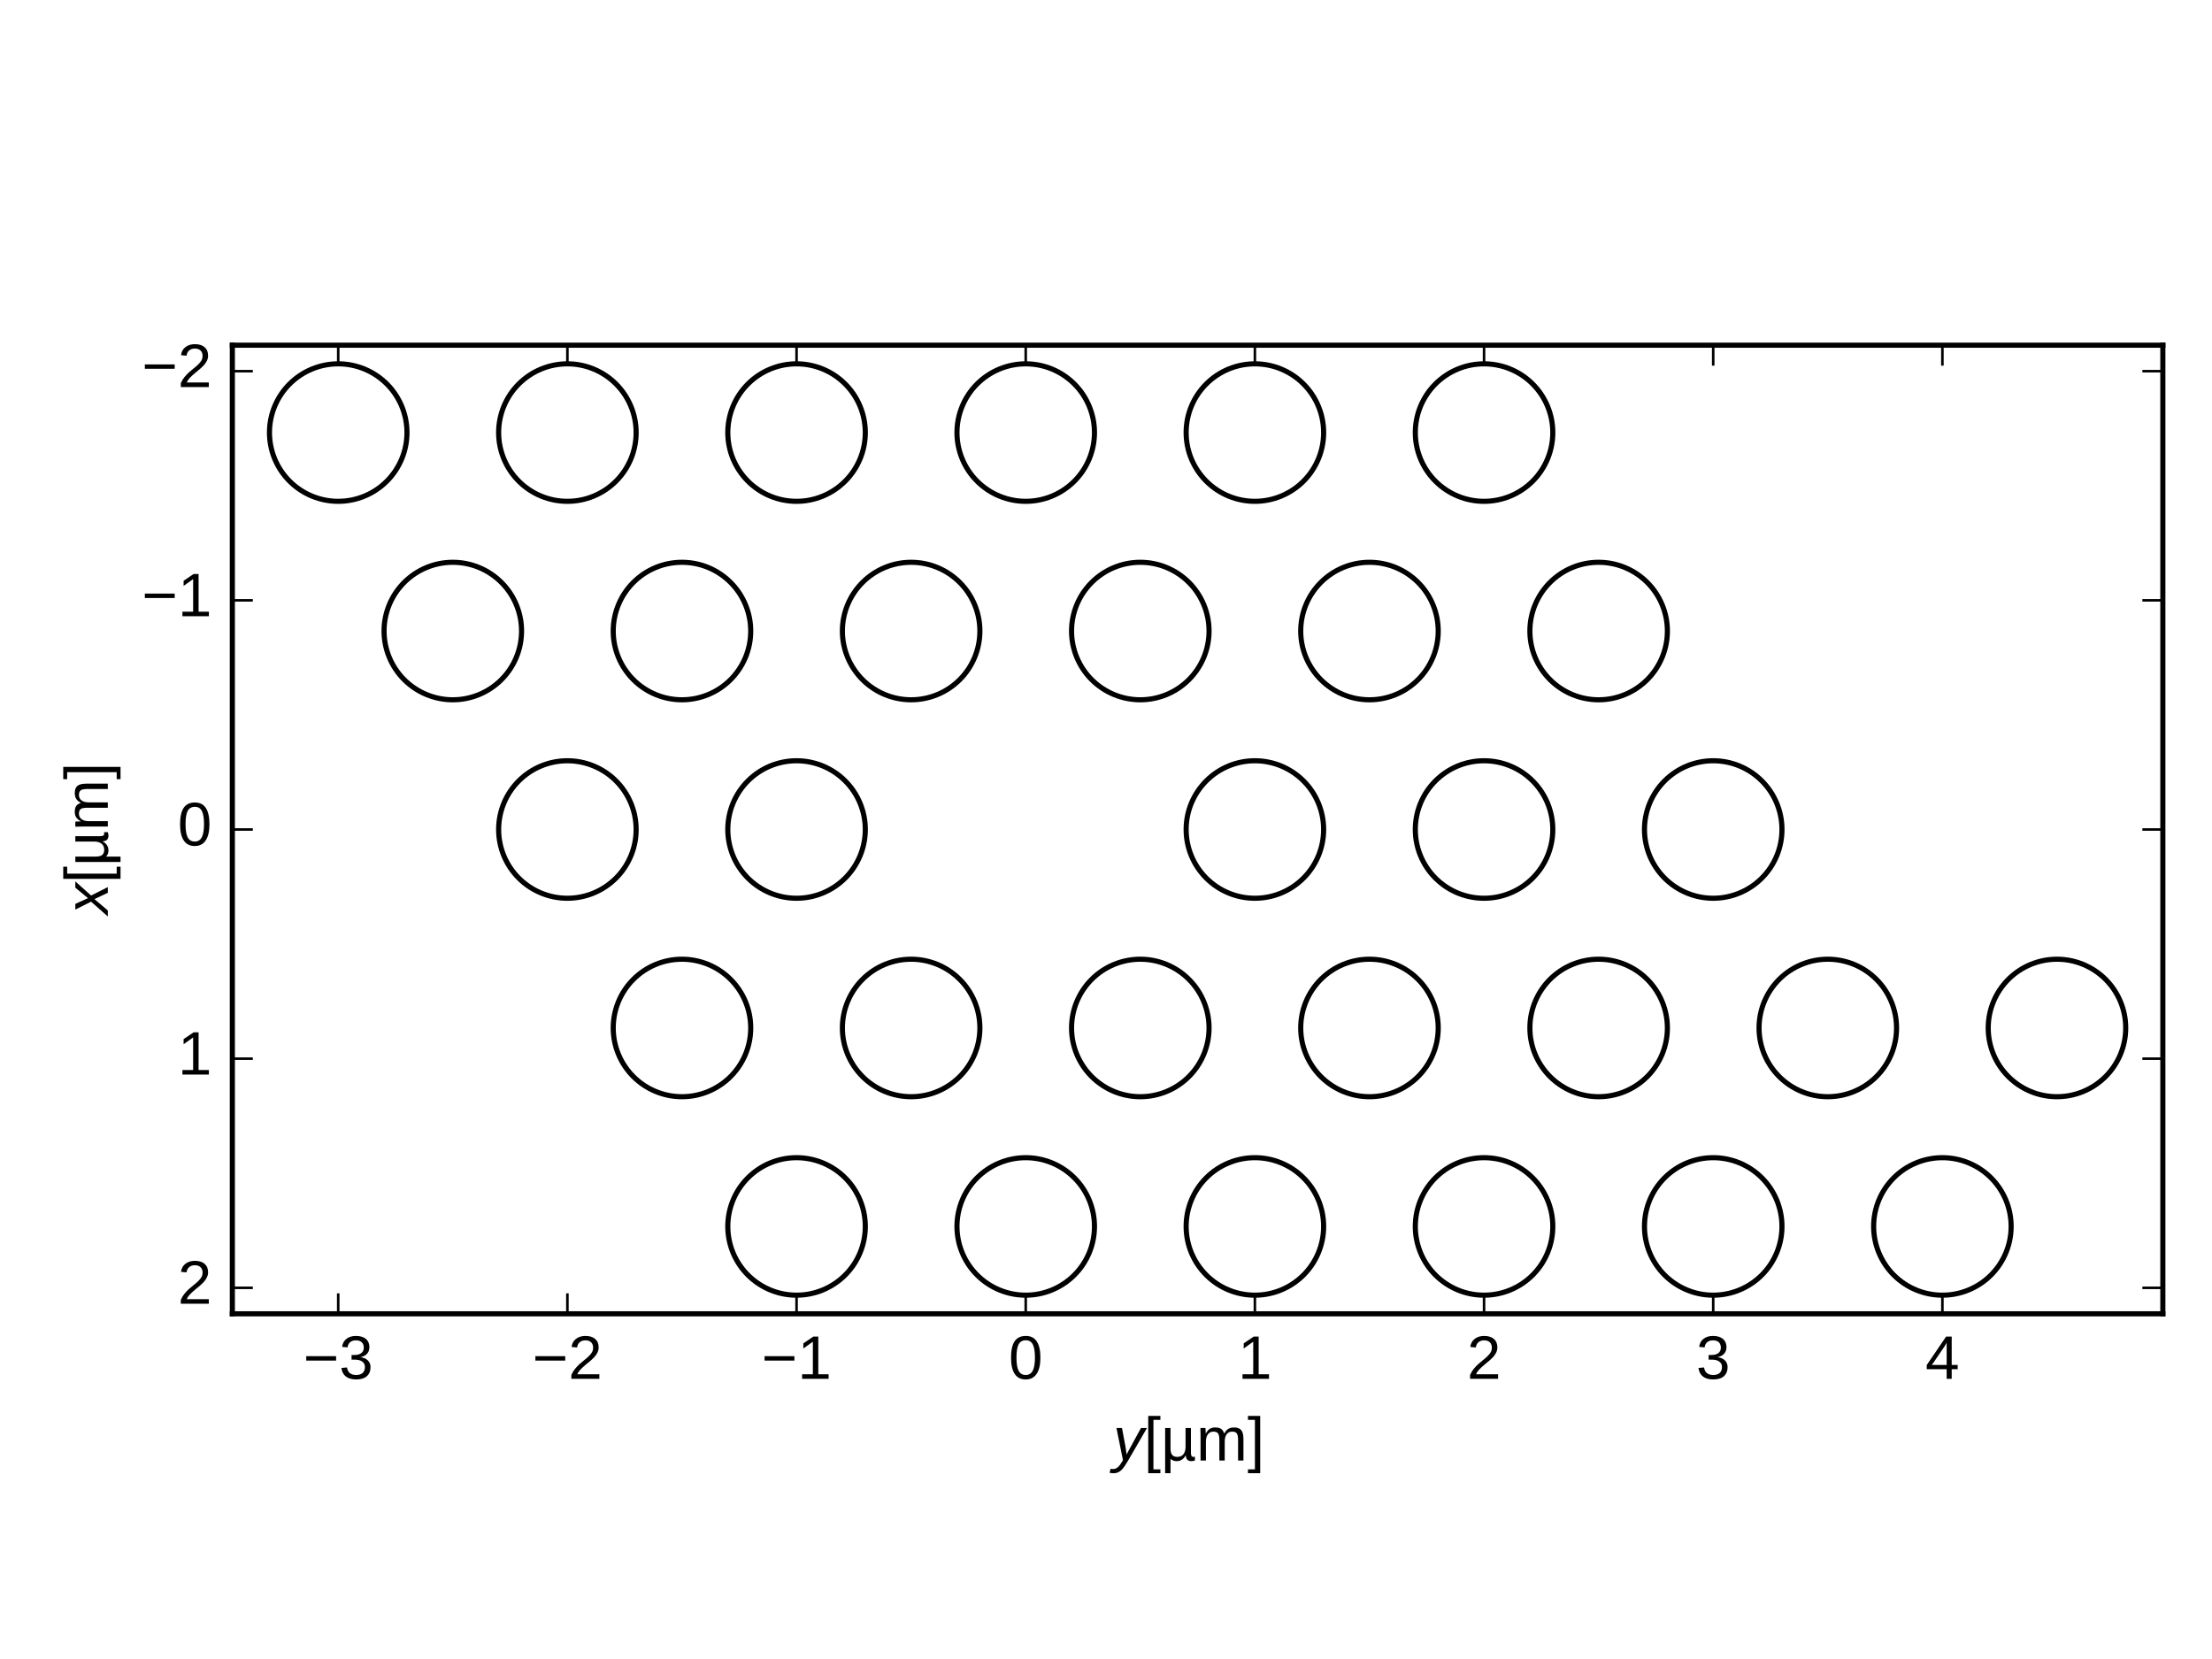
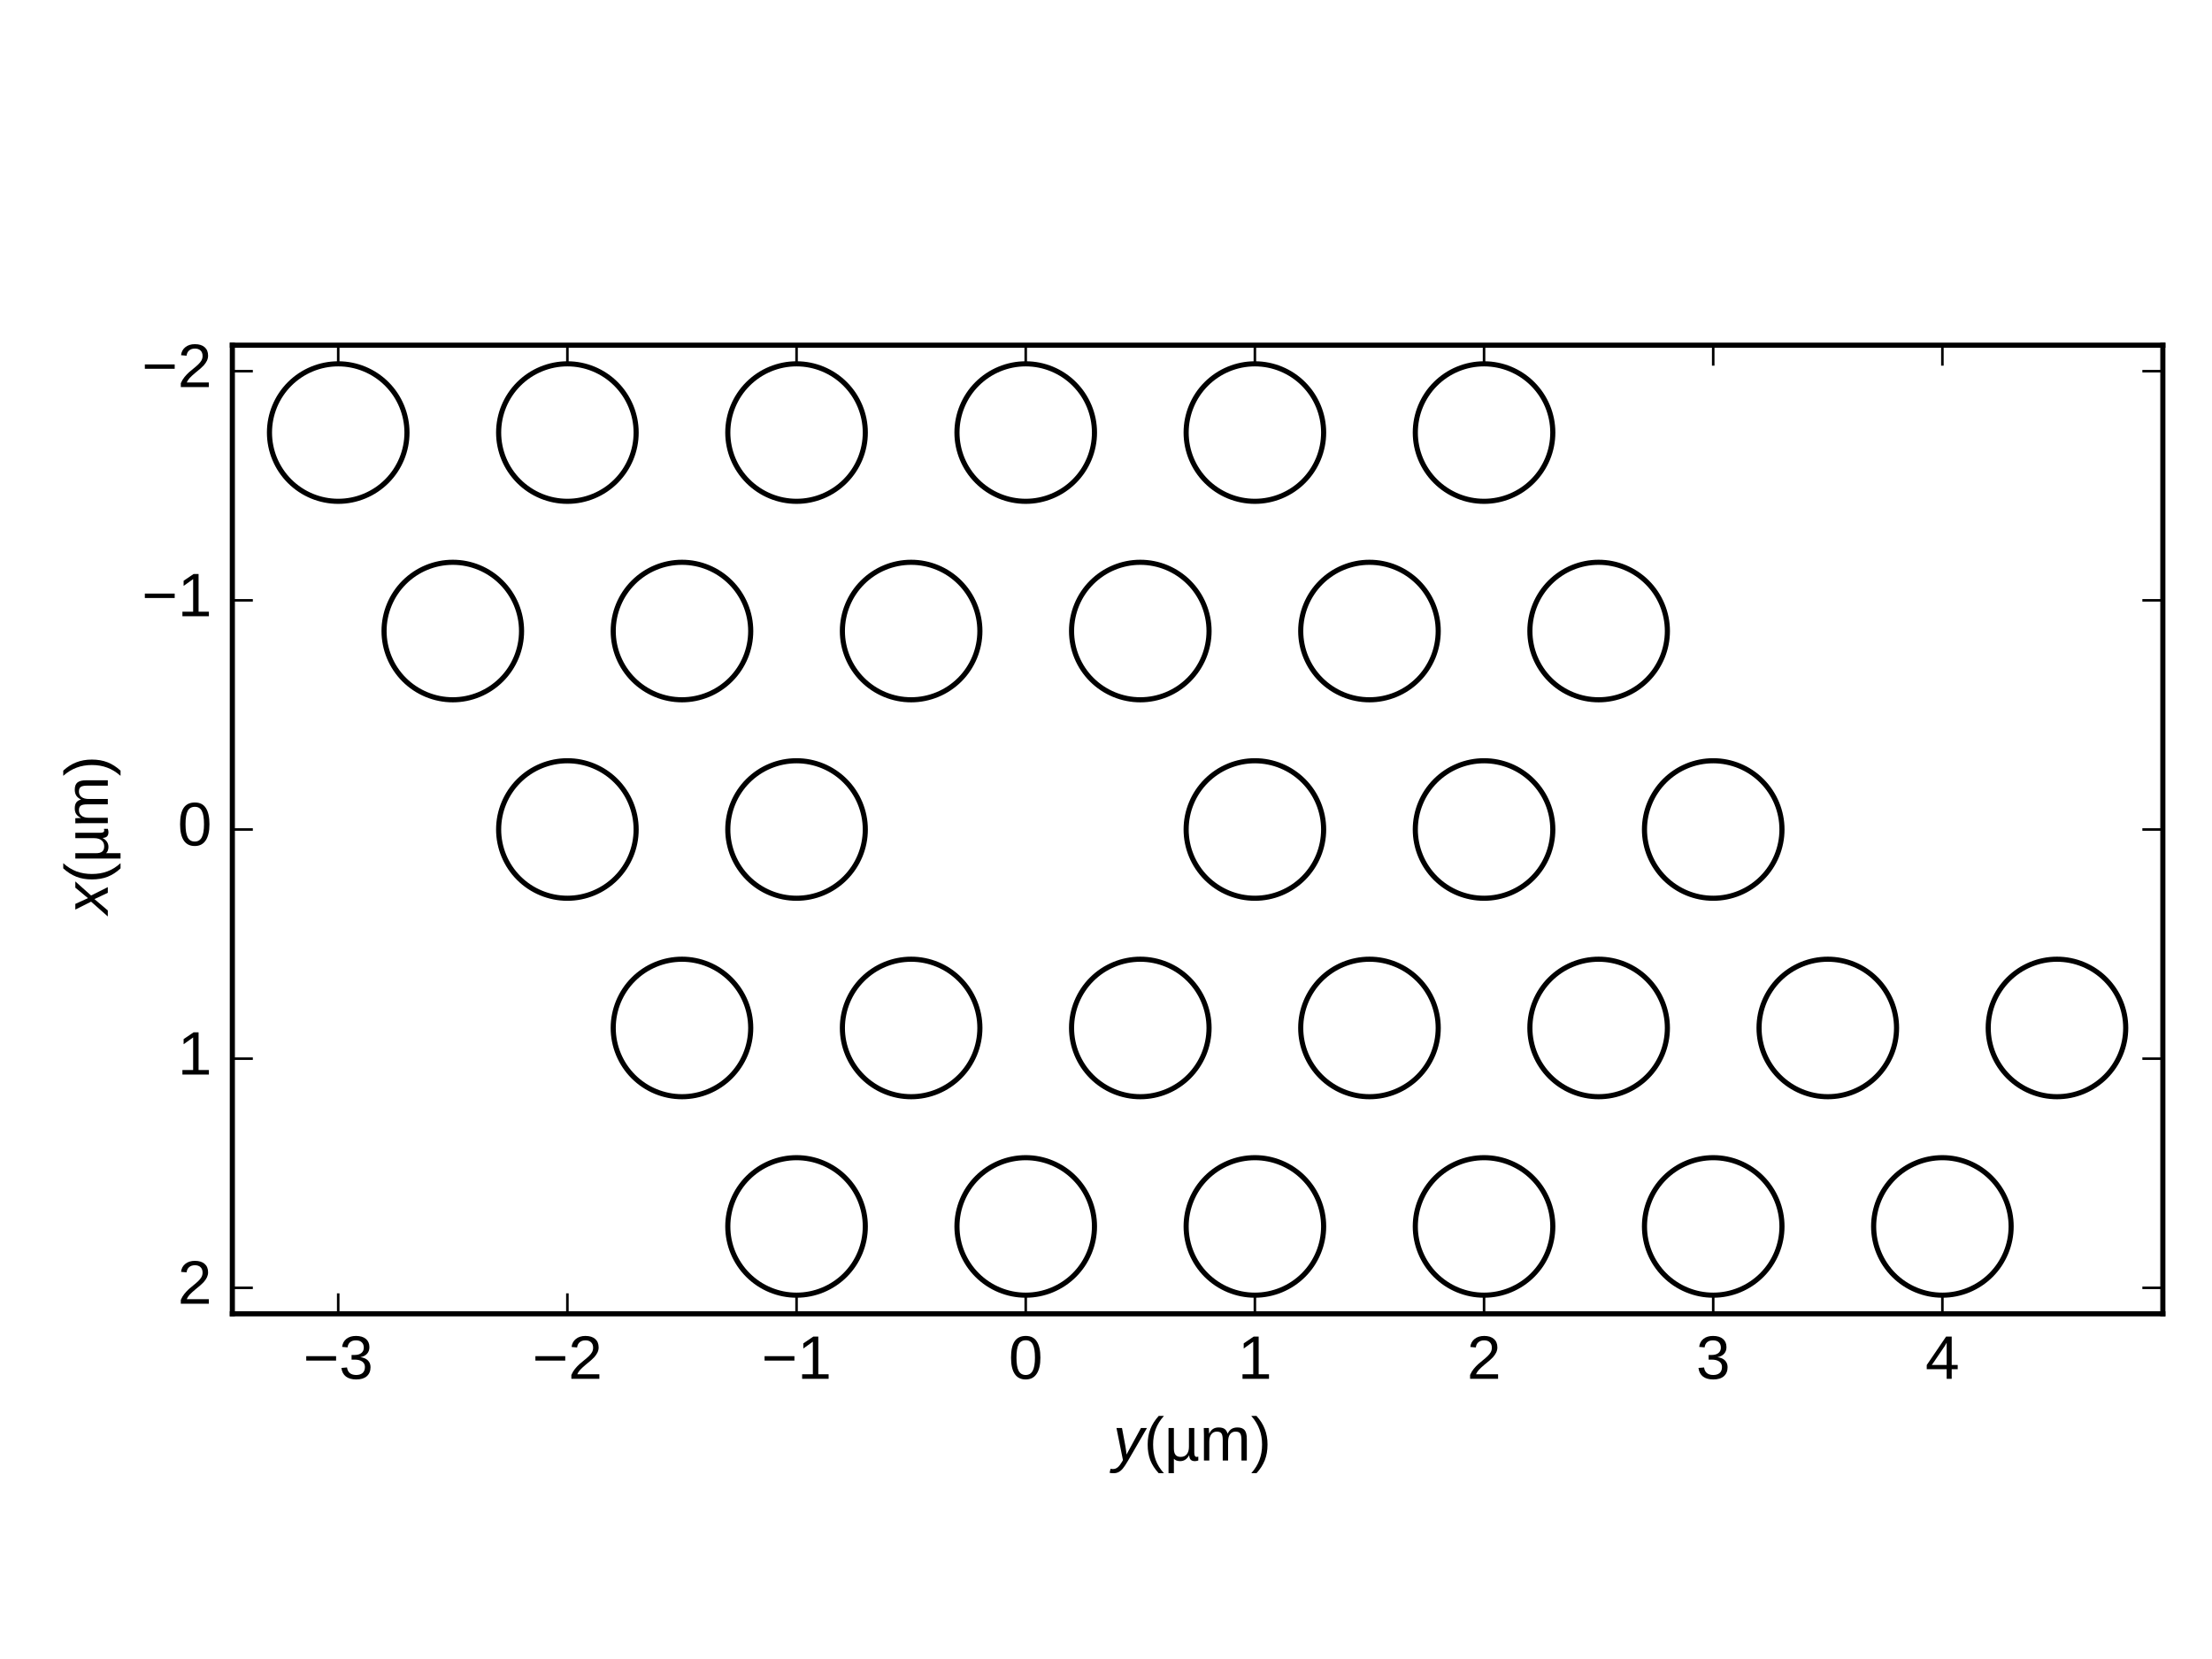
<svg xmlns="http://www.w3.org/2000/svg" xmlns:xlink="http://www.w3.org/1999/xlink" height="324pt" version="1.1" viewBox="0 0 432 324" width="432pt">
  <defs>
    <style type="text/css">
*{stroke-linecap:butt;stroke-linejoin:round;}
  </style>
  </defs>
  <g id="figure_1">
    <g id="patch_1">
      <path d=" M0 324 L432 324 L432 0 L0 0 z " style="fill:#ffffff;" />
    </g>
    <g id="axes_1">
      <g id="patch_2">
        <path d=" M45.377 256.584 L422.4 256.584 L422.4 67.416 L45.377 67.416 z " style="fill:#ffffff;" />
      </g>
      <g id="patch_3">
        <path clip-path="url(#p4576accabb)" d=" M66.054 71.054 C69.615 71.054 73.03 72.469 75.548 74.987 C78.066 77.504 79.481 80.92 79.481 84.481 C79.481 88.041 78.066 91.457 75.548 93.975 C73.03 96.493 69.615 97.907 66.054 97.907 C62.493 97.907 59.078 96.493 56.56 93.975 C54.042 91.457 52.627 88.041 52.627 84.481 C52.627 80.92 54.042 77.504 56.56 74.987 C59.078 72.469 62.493 71.054 66.054 71.054 z " style="fill:none;stroke:#000000;stroke-linejoin:miter;" />
      </g>
      <g id="patch_4">
        <path clip-path="url(#p4576accabb)" d=" M88.432 109.814 C91.993 109.814 95.408 111.228 97.926 113.746 C100.444 116.264 101.859 119.68 101.859 123.24 C101.859 126.801 100.444 130.217 97.926 132.734 C95.408 135.252 91.993 136.667 88.432 136.667 C84.871 136.667 81.456 135.252 78.938 132.734 C76.42 130.217 75.005 126.801 75.005 123.24 C75.005 119.68 76.42 116.264 78.938 113.746 C81.456 111.228 84.871 109.814 88.432 109.814 z " style="fill:none;stroke:#000000;stroke-linejoin:miter;" />
      </g>
      <g id="patch_5">
        <path clip-path="url(#p4576accabb)" d=" M110.81 148.573 C114.371 148.573 117.786 149.988 120.304 152.506 C122.822 155.024 124.237 158.439 124.237 162 C124.237 165.561 122.822 168.976 120.304 171.494 C117.786 174.012 114.371 175.427 110.81 175.427 C107.249 175.427 103.834 174.012 101.316 171.494 C98.798 168.976 97.383 165.561 97.383 162 C97.383 158.439 98.798 155.024 101.316 152.506 C103.834 149.988 107.249 148.573 110.81 148.573 z " style="fill:none;stroke:#000000;stroke-linejoin:miter;" />
      </g>
      <g id="patch_6">
        <path clip-path="url(#p4576accabb)" d=" M133.188 187.333 C136.749 187.333 140.164 188.748 142.682 191.266 C145.2 193.783 146.615 197.199 146.615 200.76 C146.615 204.32 145.2 207.736 142.682 210.254 C140.164 212.772 136.749 214.186 133.188 214.186 C129.627 214.186 126.212 212.772 123.694 210.254 C121.176 207.736 119.761 204.32 119.761 200.76 C119.761 197.199 121.176 193.783 123.694 191.266 C126.212 188.748 129.627 187.333 133.188 187.333 z " style="fill:none;stroke:#000000;stroke-linejoin:miter;" />
      </g>
      <g id="patch_7">
        <path clip-path="url(#p4576accabb)" d=" M155.566 226.093 C159.127 226.093 162.542 227.507 165.06 230.025 C167.578 232.543 168.993 235.959 168.993 239.519 C168.993 243.08 167.578 246.496 165.06 249.014 C162.542 251.531 159.127 252.946 155.566 252.946 C152.005 252.946 148.59 251.531 146.072 249.014 C143.554 246.496 142.139 243.08 142.139 239.519 C142.139 235.959 143.554 232.543 146.072 230.025 C148.59 227.507 152.005 226.093 155.566 226.093 z " style="fill:none;stroke:#000000;stroke-linejoin:miter;" />
      </g>
      <g id="patch_8">
        <path clip-path="url(#p4576accabb)" d=" M110.81 71.054 C114.371 71.054 117.786 72.469 120.304 74.987 C122.822 77.504 124.237 80.92 124.237 84.481 C124.237 88.041 122.822 91.457 120.304 93.975 C117.786 96.493 114.371 97.907 110.81 97.907 C107.249 97.907 103.834 96.493 101.316 93.975 C98.798 91.457 97.383 88.041 97.383 84.481 C97.383 80.92 98.798 77.504 101.316 74.987 C103.834 72.469 107.249 71.054 110.81 71.054 z " style="fill:none;stroke:#000000;stroke-linejoin:miter;" />
      </g>
      <g id="patch_9">
        <path clip-path="url(#p4576accabb)" d=" M133.188 109.814 C136.749 109.814 140.164 111.228 142.682 113.746 C145.2 116.264 146.615 119.68 146.615 123.24 C146.615 126.801 145.2 130.217 142.682 132.734 C140.164 135.252 136.749 136.667 133.188 136.667 C129.627 136.667 126.212 135.252 123.694 132.734 C121.176 130.217 119.761 126.801 119.761 123.24 C119.761 119.68 121.176 116.264 123.694 113.746 C126.212 111.228 129.627 109.814 133.188 109.814 z " style="fill:none;stroke:#000000;stroke-linejoin:miter;" />
      </g>
      <g id="patch_10">
        <path clip-path="url(#p4576accabb)" d=" M155.566 148.573 C159.127 148.573 162.542 149.988 165.06 152.506 C167.578 155.024 168.993 158.439 168.993 162 C168.993 165.561 167.578 168.976 165.06 171.494 C162.542 174.012 159.127 175.427 155.566 175.427 C152.005 175.427 148.59 174.012 146.072 171.494 C143.554 168.976 142.139 165.561 142.139 162 C142.139 158.439 143.554 155.024 146.072 152.506 C148.59 149.988 152.005 148.573 155.566 148.573 z " style="fill:none;stroke:#000000;stroke-linejoin:miter;" />
      </g>
      <g id="patch_11">
        <path clip-path="url(#p4576accabb)" d=" M177.944 187.333 C181.505 187.333 184.92 188.748 187.438 191.266 C189.956 193.783 191.37 197.199 191.37 200.76 C191.37 204.32 189.956 207.736 187.438 210.254 C184.92 212.772 181.505 214.186 177.944 214.186 C174.383 214.186 170.967 212.772 168.45 210.254 C165.932 207.736 164.517 204.32 164.517 200.76 C164.517 197.199 165.932 193.783 168.45 191.266 C170.967 188.748 174.383 187.333 177.944 187.333 z " style="fill:none;stroke:#000000;stroke-linejoin:miter;" />
      </g>
      <g id="patch_12">
        <path clip-path="url(#p4576accabb)" d=" M200.322 226.093 C203.882 226.093 207.298 227.507 209.816 230.025 C212.334 232.543 213.748 235.959 213.748 239.519 C213.748 243.08 212.334 246.496 209.816 249.014 C207.298 251.531 203.882 252.946 200.322 252.946 C196.761 252.946 193.345 251.531 190.827 249.014 C188.31 246.496 186.895 243.08 186.895 239.519 C186.895 235.959 188.31 232.543 190.827 230.025 C193.345 227.507 196.761 226.093 200.322 226.093 z " style="fill:none;stroke:#000000;stroke-linejoin:miter;" />
      </g>
      <g id="patch_13">
        <path clip-path="url(#p4576accabb)" d=" M155.566 71.054 C159.127 71.054 162.542 72.469 165.06 74.987 C167.578 77.504 168.993 80.92 168.993 84.481 C168.993 88.041 167.578 91.457 165.06 93.975 C162.542 96.493 159.127 97.907 155.566 97.907 C152.005 97.907 148.59 96.493 146.072 93.975 C143.554 91.457 142.139 88.041 142.139 84.481 C142.139 80.92 143.554 77.504 146.072 74.987 C148.59 72.469 152.005 71.054 155.566 71.054 z " style="fill:none;stroke:#000000;stroke-linejoin:miter;" />
      </g>
      <g id="patch_14">
        <path clip-path="url(#p4576accabb)" d=" M177.944 109.814 C181.505 109.814 184.92 111.228 187.438 113.746 C189.956 116.264 191.37 119.68 191.37 123.24 C191.37 126.801 189.956 130.217 187.438 132.734 C184.92 135.252 181.505 136.667 177.944 136.667 C174.383 136.667 170.967 135.252 168.45 132.734 C165.932 130.217 164.517 126.801 164.517 123.24 C164.517 119.68 165.932 116.264 168.45 113.746 C170.967 111.228 174.383 109.814 177.944 109.814 z " style="fill:none;stroke:#000000;stroke-linejoin:miter;" />
      </g>
      <g id="patch_15">
        <path clip-path="url(#p4576accabb)" d=" M222.7 187.333 C226.26 187.333 229.676 188.748 232.194 191.266 C234.712 193.783 236.126 197.199 236.126 200.76 C236.126 204.32 234.712 207.736 232.194 210.254 C229.676 212.772 226.26 214.186 222.7 214.186 C219.139 214.186 215.723 212.772 213.205 210.254 C210.687 207.736 209.273 204.32 209.273 200.76 C209.273 197.199 210.687 193.783 213.205 191.266 C215.723 188.748 219.139 187.333 222.7 187.333 z " style="fill:none;stroke:#000000;stroke-linejoin:miter;" />
      </g>
      <g id="patch_16">
        <path clip-path="url(#p4576accabb)" d=" M245.077 226.093 C248.638 226.093 252.054 227.507 254.572 230.025 C257.089 232.543 258.504 235.959 258.504 239.519 C258.504 243.08 257.089 246.496 254.572 249.014 C252.054 251.531 248.638 252.946 245.077 252.946 C241.517 252.946 238.101 251.531 235.583 249.014 C233.065 246.496 231.651 243.08 231.651 239.519 C231.651 235.959 233.065 232.543 235.583 230.025 C238.101 227.507 241.517 226.093 245.077 226.093 z " style="fill:none;stroke:#000000;stroke-linejoin:miter;" />
      </g>
      <g id="patch_17">
        <path clip-path="url(#p4576accabb)" d=" M200.322 71.054 C203.882 71.054 207.298 72.469 209.816 74.987 C212.334 77.504 213.748 80.92 213.748 84.481 C213.748 88.041 212.334 91.457 209.816 93.975 C207.298 96.493 203.882 97.907 200.322 97.907 C196.761 97.907 193.345 96.493 190.827 93.975 C188.31 91.457 186.895 88.041 186.895 84.481 C186.895 80.92 188.31 77.504 190.827 74.987 C193.345 72.469 196.761 71.054 200.322 71.054 z " style="fill:none;stroke:#000000;stroke-linejoin:miter;" />
      </g>
      <g id="patch_18">
        <path clip-path="url(#p4576accabb)" d=" M222.7 109.814 C226.26 109.814 229.676 111.228 232.194 113.746 C234.712 116.264 236.126 119.68 236.126 123.24 C236.126 126.801 234.712 130.217 232.194 132.734 C229.676 135.252 226.26 136.667 222.7 136.667 C219.139 136.667 215.723 135.252 213.205 132.734 C210.687 130.217 209.273 126.801 209.273 123.24 C209.273 119.68 210.687 116.264 213.205 113.746 C215.723 111.228 219.139 109.814 222.7 109.814 z " style="fill:none;stroke:#000000;stroke-linejoin:miter;" />
      </g>
      <g id="patch_19">
        <path clip-path="url(#p4576accabb)" d=" M245.077 148.573 C248.638 148.573 252.054 149.988 254.572 152.506 C257.089 155.024 258.504 158.439 258.504 162 C258.504 165.561 257.089 168.976 254.572 171.494 C252.054 174.012 248.638 175.427 245.077 175.427 C241.517 175.427 238.101 174.012 235.583 171.494 C233.065 168.976 231.651 165.561 231.651 162 C231.651 158.439 233.065 155.024 235.583 152.506 C238.101 149.988 241.517 148.573 245.077 148.573 z " style="fill:none;stroke:#000000;stroke-linejoin:miter;" />
      </g>
      <g id="patch_20">
        <path clip-path="url(#p4576accabb)" d=" M267.455 187.333 C271.016 187.333 274.432 188.748 276.949 191.266 C279.467 193.783 280.882 197.199 280.882 200.76 C280.882 204.32 279.467 207.736 276.949 210.254 C274.432 212.772 271.016 214.186 267.455 214.186 C263.895 214.186 260.479 212.772 257.961 210.254 C255.443 207.736 254.029 204.32 254.029 200.76 C254.029 197.199 255.443 193.783 257.961 191.266 C260.479 188.748 263.895 187.333 267.455 187.333 z " style="fill:none;stroke:#000000;stroke-linejoin:miter;" />
      </g>
      <g id="patch_21">
        <path clip-path="url(#p4576accabb)" d=" M289.833 226.093 C293.394 226.093 296.81 227.507 299.327 230.025 C301.845 232.543 303.26 235.959 303.26 239.519 C303.26 243.08 301.845 246.496 299.327 249.014 C296.81 251.531 293.394 252.946 289.833 252.946 C286.272 252.946 282.857 251.531 280.339 249.014 C277.821 246.496 276.407 243.08 276.407 239.519 C276.407 235.959 277.821 232.543 280.339 230.025 C282.857 227.507 286.272 226.093 289.833 226.093 z " style="fill:none;stroke:#000000;stroke-linejoin:miter;" />
      </g>
      <g id="patch_22">
        <path clip-path="url(#p4576accabb)" d=" M245.077 71.054 C248.638 71.054 252.054 72.469 254.572 74.987 C257.089 77.504 258.504 80.92 258.504 84.481 C258.504 88.041 257.089 91.457 254.572 93.975 C252.054 96.493 248.638 97.907 245.077 97.907 C241.517 97.907 238.101 96.493 235.583 93.975 C233.065 91.457 231.651 88.041 231.651 84.481 C231.651 80.92 233.065 77.504 235.583 74.987 C238.101 72.469 241.517 71.054 245.077 71.054 z " style="fill:none;stroke:#000000;stroke-linejoin:miter;" />
      </g>
      <g id="patch_23">
        <path clip-path="url(#p4576accabb)" d=" M267.455 109.814 C271.016 109.814 274.432 111.228 276.949 113.746 C279.467 116.264 280.882 119.68 280.882 123.24 C280.882 126.801 279.467 130.217 276.949 132.734 C274.432 135.252 271.016 136.667 267.455 136.667 C263.895 136.667 260.479 135.252 257.961 132.734 C255.443 130.217 254.029 126.801 254.029 123.24 C254.029 119.68 255.443 116.264 257.961 113.746 C260.479 111.228 263.895 109.814 267.455 109.814 z " style="fill:none;stroke:#000000;stroke-linejoin:miter;" />
      </g>
      <g id="patch_24">
        <path clip-path="url(#p4576accabb)" d=" M289.833 148.573 C293.394 148.573 296.81 149.988 299.327 152.506 C301.845 155.024 303.26 158.439 303.26 162 C303.26 165.561 301.845 168.976 299.327 171.494 C296.81 174.012 293.394 175.427 289.833 175.427 C286.272 175.427 282.857 174.012 280.339 171.494 C277.821 168.976 276.407 165.561 276.407 162 C276.407 158.439 277.821 155.024 280.339 152.506 C282.857 149.988 286.272 148.573 289.833 148.573 z " style="fill:none;stroke:#000000;stroke-linejoin:miter;" />
      </g>
      <g id="patch_25">
        <path clip-path="url(#p4576accabb)" d=" M312.211 187.333 C315.772 187.333 319.187 188.748 321.705 191.266 C324.223 193.783 325.638 197.199 325.638 200.76 C325.638 204.32 324.223 207.736 321.705 210.254 C319.187 212.772 315.772 214.186 312.211 214.186 C308.65 214.186 305.235 212.772 302.717 210.254 C300.199 207.736 298.784 204.32 298.784 200.76 C298.784 197.199 300.199 193.783 302.717 191.266 C305.235 188.748 308.65 187.333 312.211 187.333 z " style="fill:none;stroke:#000000;stroke-linejoin:miter;" />
      </g>
      <g id="patch_26">
        <path clip-path="url(#p4576accabb)" d=" M334.589 226.093 C338.15 226.093 341.565 227.507 344.083 230.025 C346.601 232.543 348.016 235.959 348.016 239.519 C348.016 243.08 346.601 246.496 344.083 249.014 C341.565 251.531 338.15 252.946 334.589 252.946 C331.028 252.946 327.613 251.531 325.095 249.014 C322.577 246.496 321.162 243.08 321.162 239.519 C321.162 235.959 322.577 232.543 325.095 230.025 C327.613 227.507 331.028 226.093 334.589 226.093 z " style="fill:none;stroke:#000000;stroke-linejoin:miter;" />
      </g>
      <g id="patch_27">
        <path clip-path="url(#p4576accabb)" d=" M289.833 71.054 C293.394 71.054 296.81 72.469 299.327 74.987 C301.845 77.504 303.26 80.92 303.26 84.481 C303.26 88.041 301.845 91.457 299.327 93.975 C296.81 96.493 293.394 97.907 289.833 97.907 C286.272 97.907 282.857 96.493 280.339 93.975 C277.821 91.457 276.407 88.041 276.407 84.481 C276.407 80.92 277.821 77.504 280.339 74.987 C282.857 72.469 286.272 71.054 289.833 71.054 z " style="fill:none;stroke:#000000;stroke-linejoin:miter;" />
      </g>
      <g id="patch_28">
        <path clip-path="url(#p4576accabb)" d=" M312.211 109.814 C315.772 109.814 319.187 111.228 321.705 113.746 C324.223 116.264 325.638 119.68 325.638 123.24 C325.638 126.801 324.223 130.217 321.705 132.734 C319.187 135.252 315.772 136.667 312.211 136.667 C308.65 136.667 305.235 135.252 302.717 132.734 C300.199 130.217 298.784 126.801 298.784 123.24 C298.784 119.68 300.199 116.264 302.717 113.746 C305.235 111.228 308.65 109.814 312.211 109.814 z " style="fill:none;stroke:#000000;stroke-linejoin:miter;" />
      </g>
      <g id="patch_29">
        <path clip-path="url(#p4576accabb)" d=" M334.589 148.573 C338.15 148.573 341.565 149.988 344.083 152.506 C346.601 155.024 348.016 158.439 348.016 162 C348.016 165.561 346.601 168.976 344.083 171.494 C341.565 174.012 338.15 175.427 334.589 175.427 C331.028 175.427 327.613 174.012 325.095 171.494 C322.577 168.976 321.162 165.561 321.162 162 C321.162 158.439 322.577 155.024 325.095 152.506 C327.613 149.988 331.028 148.573 334.589 148.573 z " style="fill:none;stroke:#000000;stroke-linejoin:miter;" />
      </g>
      <g id="patch_30">
        <path clip-path="url(#p4576accabb)" d=" M356.967 187.333 C360.528 187.333 363.943 188.748 366.461 191.266 C368.979 193.783 370.394 197.199 370.394 200.76 C370.394 204.32 368.979 207.736 366.461 210.254 C363.943 212.772 360.528 214.186 356.967 214.186 C353.406 214.186 349.991 212.772 347.473 210.254 C344.955 207.736 343.54 204.32 343.54 200.76 C343.54 197.199 344.955 193.783 347.473 191.266 C349.991 188.748 353.406 187.333 356.967 187.333 z " style="fill:none;stroke:#000000;stroke-linejoin:miter;" />
      </g>
      <g id="patch_31">
        <path clip-path="url(#p4576accabb)" d=" M379.345 226.093 C382.906 226.093 386.321 227.507 388.839 230.025 C391.357 232.543 392.772 235.959 392.772 239.519 C392.772 243.08 391.357 246.496 388.839 249.014 C386.321 251.531 382.906 252.946 379.345 252.946 C375.784 252.946 372.369 251.531 369.851 249.014 C367.333 246.496 365.918 243.08 365.918 239.519 C365.918 235.959 367.333 232.543 369.851 230.025 C372.369 227.507 375.784 226.093 379.345 226.093 z " style="fill:none;stroke:#000000;stroke-linejoin:miter;" />
      </g>
      <g id="patch_32">
        <path clip-path="url(#p4576accabb)" d=" M401.723 187.333 C405.284 187.333 408.699 188.748 411.217 191.266 C413.735 193.783 415.15 197.199 415.15 200.76 C415.15 204.32 413.735 207.736 411.217 210.254 C408.699 212.772 405.284 214.186 401.723 214.186 C398.162 214.186 394.747 212.772 392.229 210.254 C389.711 207.736 388.296 204.32 388.296 200.76 C388.296 197.199 389.711 193.783 392.229 191.266 C394.747 188.748 398.162 187.333 401.723 187.333 z " style="fill:none;stroke:#000000;stroke-linejoin:miter;" />
      </g>
      <g id="patch_33">
        <path d=" M45.377 67.416 L422.4 67.416" style="fill:none;stroke:#000000;stroke-linecap:square;stroke-linejoin:miter;" />
      </g>
      <g id="patch_34">
        <path d=" M422.4 256.584 L422.4 67.416" style="fill:none;stroke:#000000;stroke-linecap:square;stroke-linejoin:miter;" />
      </g>
      <g id="patch_35">
        <path d=" M45.377 256.584 L422.4 256.584" style="fill:none;stroke:#000000;stroke-linecap:square;stroke-linejoin:miter;" />
      </g>
      <g id="patch_36">
        <path d=" M45.377 256.584 L45.377 67.416" style="fill:none;stroke:#000000;stroke-linecap:square;stroke-linejoin:miter;" />
      </g>
      <g id="matplotlib.axis_1">
        <g id="xtick_1">
          <g id="line2d_1">
            <defs>
              <path d=" M0 0 L0 -4" id="m93b0483c22" style="stroke:#000000;stroke-width:0.5;" />
            </defs>
            <g>
              <use style="stroke:#000000;stroke-width:0.5;" x="66.054" xlink:href="#m93b0483c22" y="256.584" />
            </g>
          </g>
          <g id="line2d_2">
            <defs>
              <path d=" M0 0 L0 4" id="m741efc42ff" style="stroke:#000000;stroke-width:0.5;" />
            </defs>
            <g>
              <use style="stroke:#000000;stroke-width:0.5;" x="66.054" xlink:href="#m741efc42ff" y="67.416" />
            </g>
          </g>
          <g id="text_1">
            <text style="font-family:Liberation Sans;font-size:12.0px;font-style:normal;text-anchor:middle;" transform="rotate(-0, 66.05413, 269.2802)" x="66.054" y="269.28">−3</text>
          </g>
        </g>
        <g id="xtick_2">
          <g id="line2d_3">
            <g>
              <use style="stroke:#000000;stroke-width:0.5;" x="110.81" xlink:href="#m93b0483c22" y="256.584" />
            </g>
          </g>
          <g id="line2d_4">
            <g>
              <use style="stroke:#000000;stroke-width:0.5;" x="110.81" xlink:href="#m741efc42ff" y="67.416" />
            </g>
          </g>
          <g id="text_2">
            <text style="font-family:Liberation Sans;font-size:12.0px;font-style:normal;text-anchor:middle;" transform="rotate(-0, 110.81, 269.2802)" x="110.81" y="269.28">−2</text>
          </g>
        </g>
        <g id="xtick_3">
          <g id="line2d_5">
            <g>
              <use style="stroke:#000000;stroke-width:0.5;" x="155.566" xlink:href="#m93b0483c22" y="256.584" />
            </g>
          </g>
          <g id="line2d_6">
            <g>
              <use style="stroke:#000000;stroke-width:0.5;" x="155.566" xlink:href="#m741efc42ff" y="67.416" />
            </g>
          </g>
          <g id="text_3">
            <text style="font-family:Liberation Sans;font-size:12.0px;font-style:normal;text-anchor:middle;" transform="rotate(-0, 155.5658, 269.2802)" x="155.566" y="269.28">−1</text>
          </g>
        </g>
        <g id="xtick_4">
          <g id="line2d_7">
            <g>
              <use style="stroke:#000000;stroke-width:0.5;" x="200.322" xlink:href="#m93b0483c22" y="256.584" />
            </g>
          </g>
          <g id="line2d_8">
            <g>
              <use style="stroke:#000000;stroke-width:0.5;" x="200.322" xlink:href="#m741efc42ff" y="67.416" />
            </g>
          </g>
          <g id="text_4">
            <text style="font-family:Liberation Sans;font-size:12.0px;font-style:normal;text-anchor:middle;" transform="rotate(-0, 200.3216, 269.2802)" x="200.322" y="269.28">0</text>
          </g>
        </g>
        <g id="xtick_5">
          <g id="line2d_9">
            <g>
              <use style="stroke:#000000;stroke-width:0.5;" x="245.077" xlink:href="#m93b0483c22" y="256.584" />
            </g>
          </g>
          <g id="line2d_10">
            <g>
              <use style="stroke:#000000;stroke-width:0.5;" x="245.077" xlink:href="#m741efc42ff" y="67.416" />
            </g>
          </g>
          <g id="text_5">
            <text style="font-family:Liberation Sans;font-size:12.0px;font-style:normal;text-anchor:middle;" transform="rotate(-0, 245.0774, 269.2802)" x="245.077" y="269.28">1</text>
          </g>
        </g>
        <g id="xtick_6">
          <g id="line2d_11">
            <g>
              <use style="stroke:#000000;stroke-width:0.5;" x="289.833" xlink:href="#m93b0483c22" y="256.584" />
            </g>
          </g>
          <g id="line2d_12">
            <g>
              <use style="stroke:#000000;stroke-width:0.5;" x="289.833" xlink:href="#m741efc42ff" y="67.416" />
            </g>
          </g>
          <g id="text_6">
            <text style="font-family:Liberation Sans;font-size:12.0px;font-style:normal;text-anchor:middle;" transform="rotate(-0, 289.8333, 269.2802)" x="289.833" y="269.28">2</text>
          </g>
        </g>
        <g id="xtick_7">
          <g id="line2d_13">
            <g>
              <use style="stroke:#000000;stroke-width:0.5;" x="334.589" xlink:href="#m93b0483c22" y="256.584" />
            </g>
          </g>
          <g id="line2d_14">
            <g>
              <use style="stroke:#000000;stroke-width:0.5;" x="334.589" xlink:href="#m741efc42ff" y="67.416" />
            </g>
          </g>
          <g id="text_7">
            <text style="font-family:Liberation Sans;font-size:12.0px;font-style:normal;text-anchor:middle;" transform="rotate(-0, 334.5891, 269.2802)" x="334.589" y="269.28">3</text>
          </g>
        </g>
        <g id="xtick_8">
          <g id="line2d_15">
            <g>
              <use style="stroke:#000000;stroke-width:0.5;" x="379.345" xlink:href="#m93b0483c22" y="256.584" />
            </g>
          </g>
          <g id="line2d_16">
            <g>
              <use style="stroke:#000000;stroke-width:0.5;" x="379.345" xlink:href="#m741efc42ff" y="67.416" />
            </g>
          </g>
          <g id="text_8">
            <text style="font-family:Liberation Sans;font-size:12.0px;font-style:normal;text-anchor:middle;" transform="rotate(-0, 379.3449, 269.2802)" x="379.345" y="269.28">4</text>
          </g>
        </g>
        <g id="text_9">
          <g transform="translate(217.3885 285.5302)">
            <text>
-               <tspan style="font-family:Liberation Sans;font-size:12.0px;font-style:regular;" x="6.0 9.334 12.668 19.582 29.578" y="-0.297"> [µm]</tspan>
+               <tspan style="font-family:Liberation Sans;font-size:12.0px;font-style:regular;" x="6.0 9.334 12.668 19.582 29.578" y="-0.297"> (µm)</tspan>
              <tspan style="font-family:Liberation Sans;font-size:12.0px;font-style:italic;" x="0.0" y="-0.297">y</tspan>
            </text>
          </g>
        </g>
      </g>
      <g id="matplotlib.axis_2">
        <g id="ytick_1">
          <g id="line2d_17">
            <defs>
              <path d=" M0 0 L4 0" id="m728421d6d4" style="stroke:#000000;stroke-width:0.5;" />
            </defs>
            <g>
              <use style="stroke:#000000;stroke-width:0.5;" x="45.377" xlink:href="#m728421d6d4" y="72.488" />
            </g>
          </g>
          <g id="line2d_18">
            <defs>
              <path d=" M0 0 L-4 0" id="mcb0005524f" style="stroke:#000000;stroke-width:0.5;" />
            </defs>
            <g>
              <use style="stroke:#000000;stroke-width:0.5;" x="422.4" xlink:href="#mcb0005524f" y="72.488" />
            </g>
          </g>
          <g id="text_10">
            <text style="font-family:Liberation Sans;font-size:12.0px;font-style:normal;text-anchor:end;" transform="rotate(-0, 41.37694, 75.59148)" x="41.377" y="75.591">−2</text>
          </g>
        </g>
        <g id="ytick_2">
          <g id="line2d_19">
            <g>
              <use style="stroke:#000000;stroke-width:0.5;" x="45.377" xlink:href="#m728421d6d4" y="117.244" />
            </g>
          </g>
          <g id="line2d_20">
            <g>
              <use style="stroke:#000000;stroke-width:0.5;" x="422.4" xlink:href="#mcb0005524f" y="117.244" />
            </g>
          </g>
          <g id="text_11">
            <text style="font-family:Liberation Sans;font-size:12.0px;font-style:normal;text-anchor:end;" transform="rotate(-0, 41.37694, 120.3473)" x="41.377" y="120.347">−1</text>
          </g>
        </g>
        <g id="ytick_3">
          <g id="line2d_21">
            <g>
              <use style="stroke:#000000;stroke-width:0.5;" x="45.377" xlink:href="#m728421d6d4" y="162.0" />
            </g>
          </g>
          <g id="line2d_22">
            <g>
              <use style="stroke:#000000;stroke-width:0.5;" x="422.4" xlink:href="#mcb0005524f" y="162.0" />
            </g>
          </g>
          <g id="text_12">
            <text style="font-family:Liberation Sans;font-size:12.0px;font-style:normal;text-anchor:end;" transform="rotate(-0, 41.37694, 165.1031)" x="41.377" y="165.103">0</text>
          </g>
        </g>
        <g id="ytick_4">
          <g id="line2d_23">
            <g>
              <use style="stroke:#000000;stroke-width:0.5;" x="45.377" xlink:href="#m728421d6d4" y="206.756" />
            </g>
          </g>
          <g id="line2d_24">
            <g>
              <use style="stroke:#000000;stroke-width:0.5;" x="422.4" xlink:href="#mcb0005524f" y="206.756" />
            </g>
          </g>
          <g id="text_13">
            <text style="font-family:Liberation Sans;font-size:12.0px;font-style:normal;text-anchor:end;" transform="rotate(-0, 41.37694, 209.8589)" x="41.377" y="209.859">1</text>
          </g>
        </g>
        <g id="ytick_5">
          <g id="line2d_25">
            <g>
              <use style="stroke:#000000;stroke-width:0.5;" x="45.377" xlink:href="#m728421d6d4" y="251.512" />
            </g>
          </g>
          <g id="line2d_26">
            <g>
              <use style="stroke:#000000;stroke-width:0.5;" x="422.4" xlink:href="#mcb0005524f" y="251.512" />
            </g>
          </g>
          <g id="text_14">
            <text style="font-family:Liberation Sans;font-size:12.0px;font-style:normal;text-anchor:end;" transform="rotate(-0, 41.37694, 254.6148)" x="41.377" y="254.615">2</text>
          </g>
        </g>
        <g id="text_15">
          <g transform="translate(21.35256 178.5)rotate(-90.0)">
            <text>
-               <tspan style="font-family:Liberation Sans;font-size:12.0px;font-style:regular;" x="6.0 9.334 12.668 19.582 29.578" y="-0.297"> [µm]</tspan>
+               <tspan style="font-family:Liberation Sans;font-size:12.0px;font-style:regular;" x="6.0 9.334 12.668 19.582 29.578" y="-0.297"> (µm)</tspan>
              <tspan style="font-family:Liberation Sans;font-size:12.0px;font-style:italic;" x="0.0" y="-0.297">x</tspan>
            </text>
          </g>
        </g>
      </g>
    </g>
  </g>
  <defs>
    <clipPath id="p4576accabb">
      <rect height="189.168" width="377.023" x="45.377" y="67.416" />
    </clipPath>
  </defs>
</svg>
